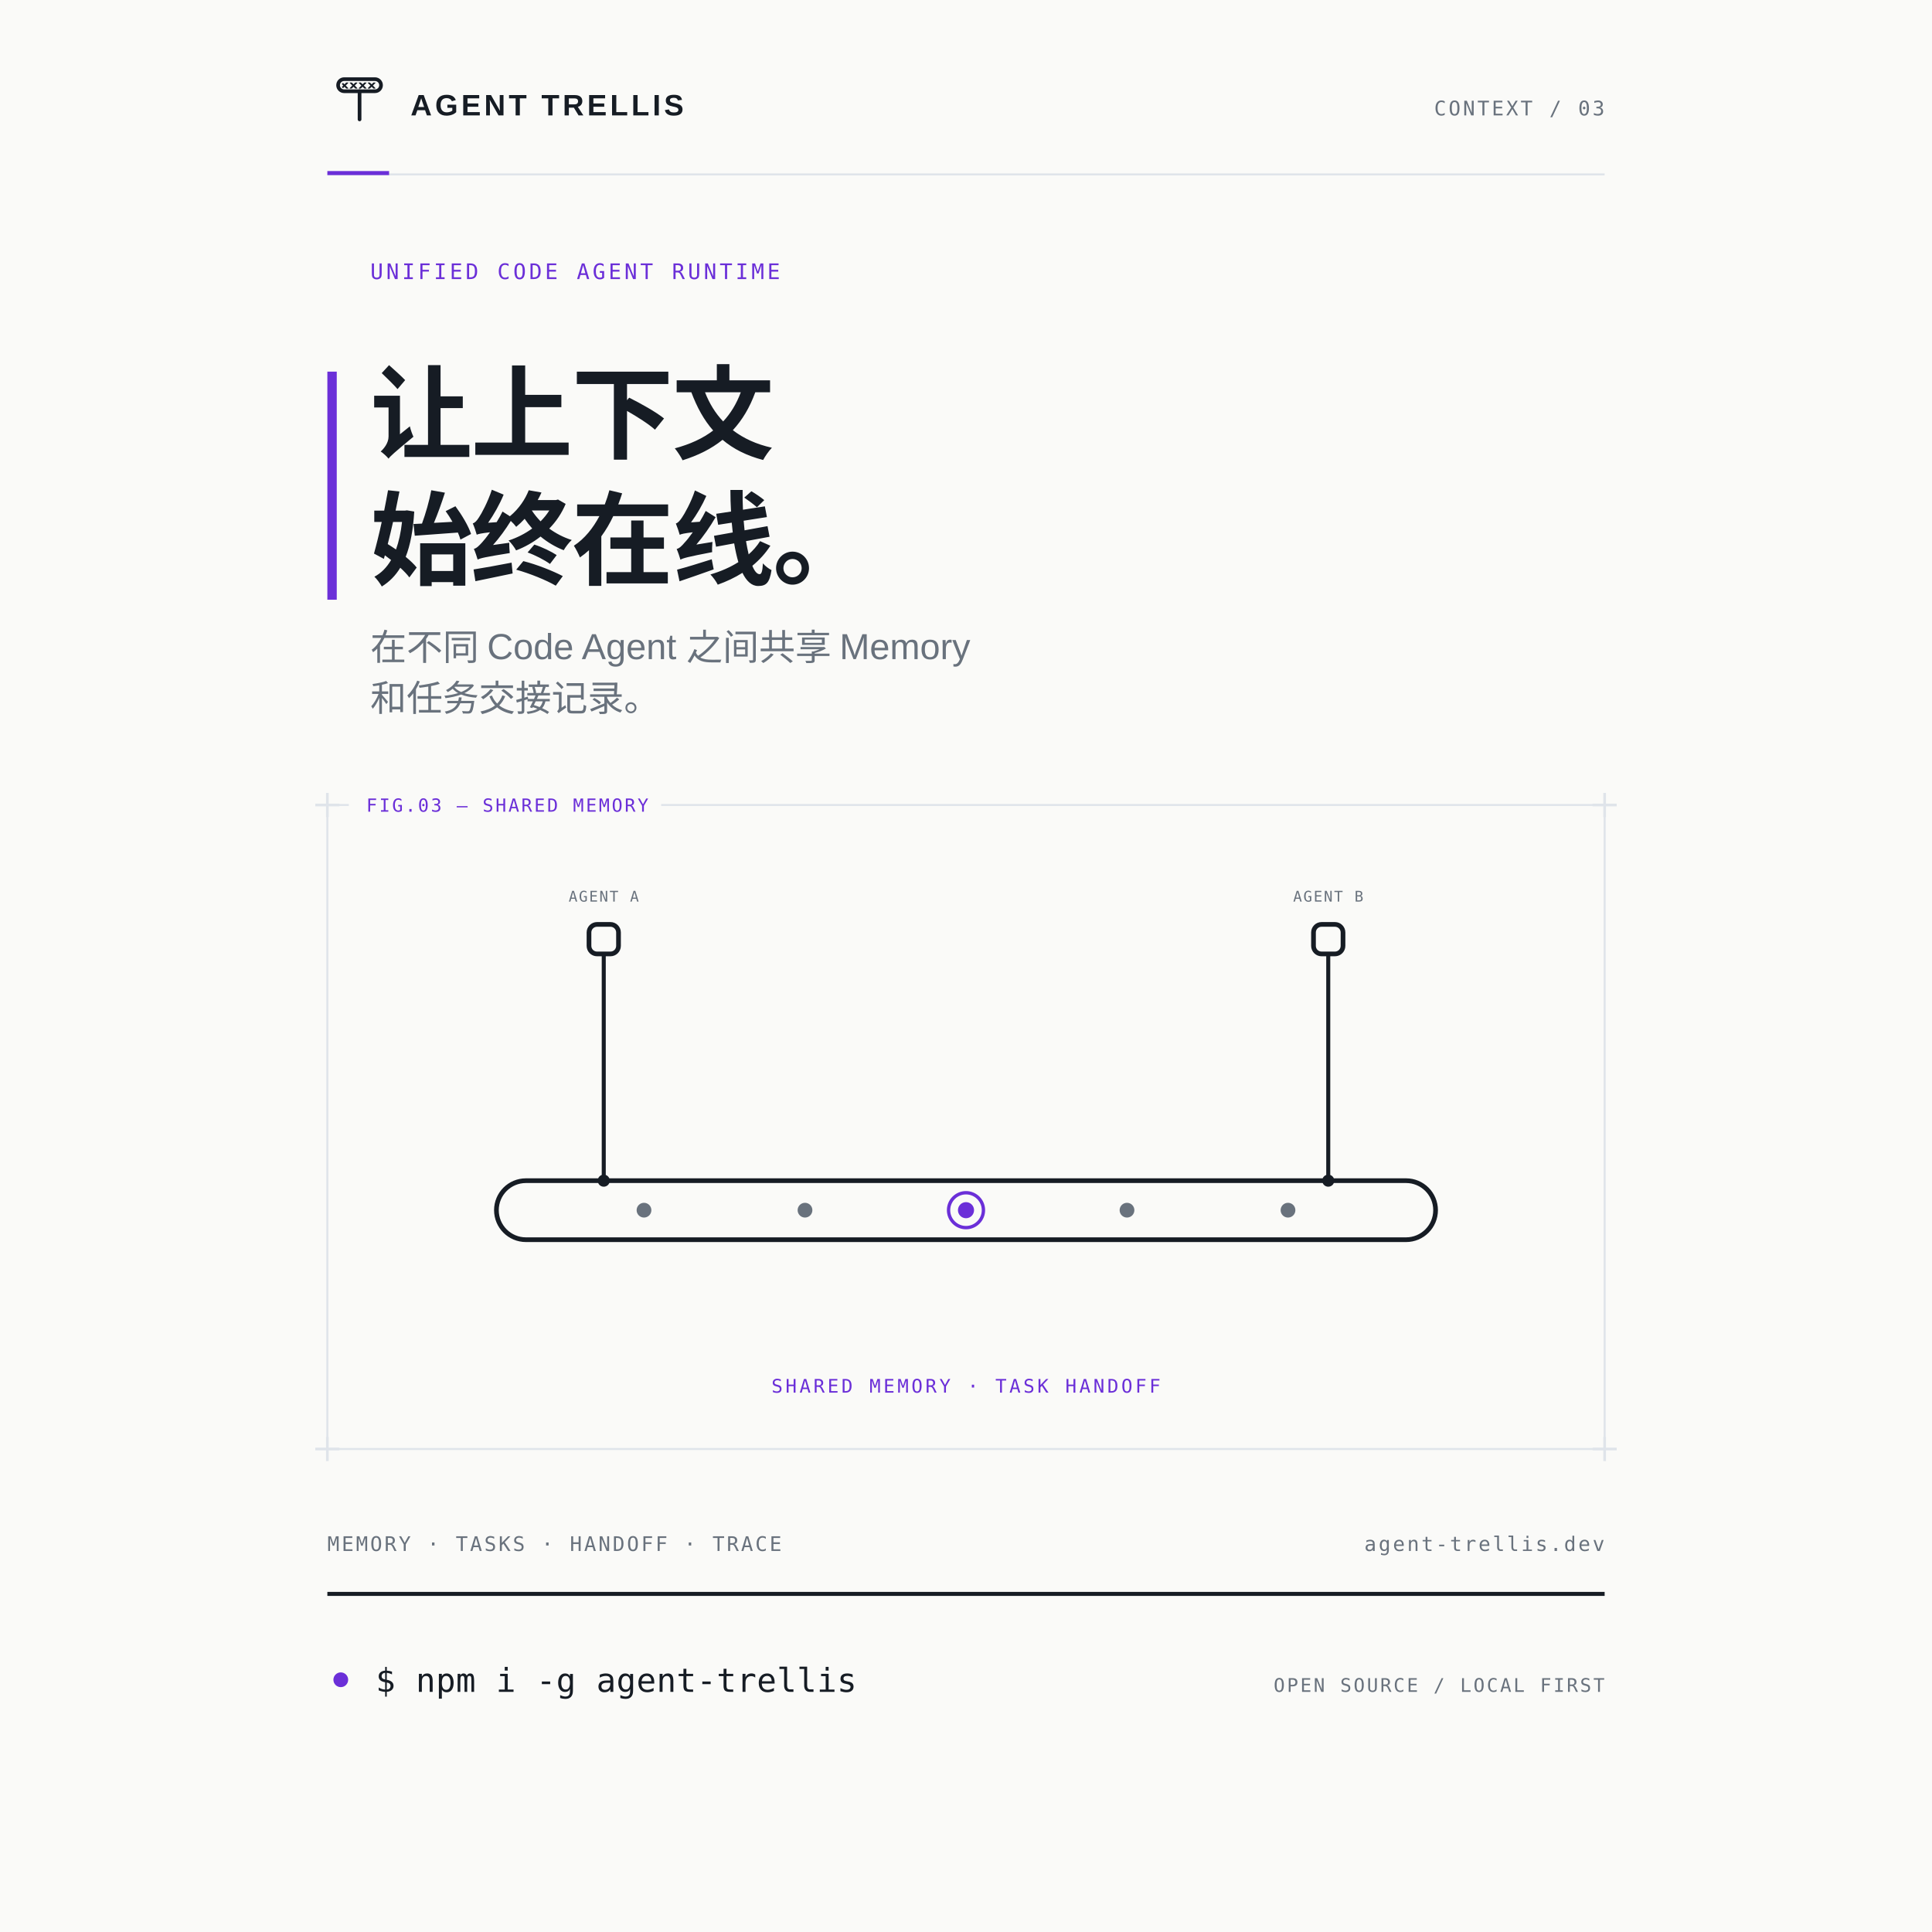
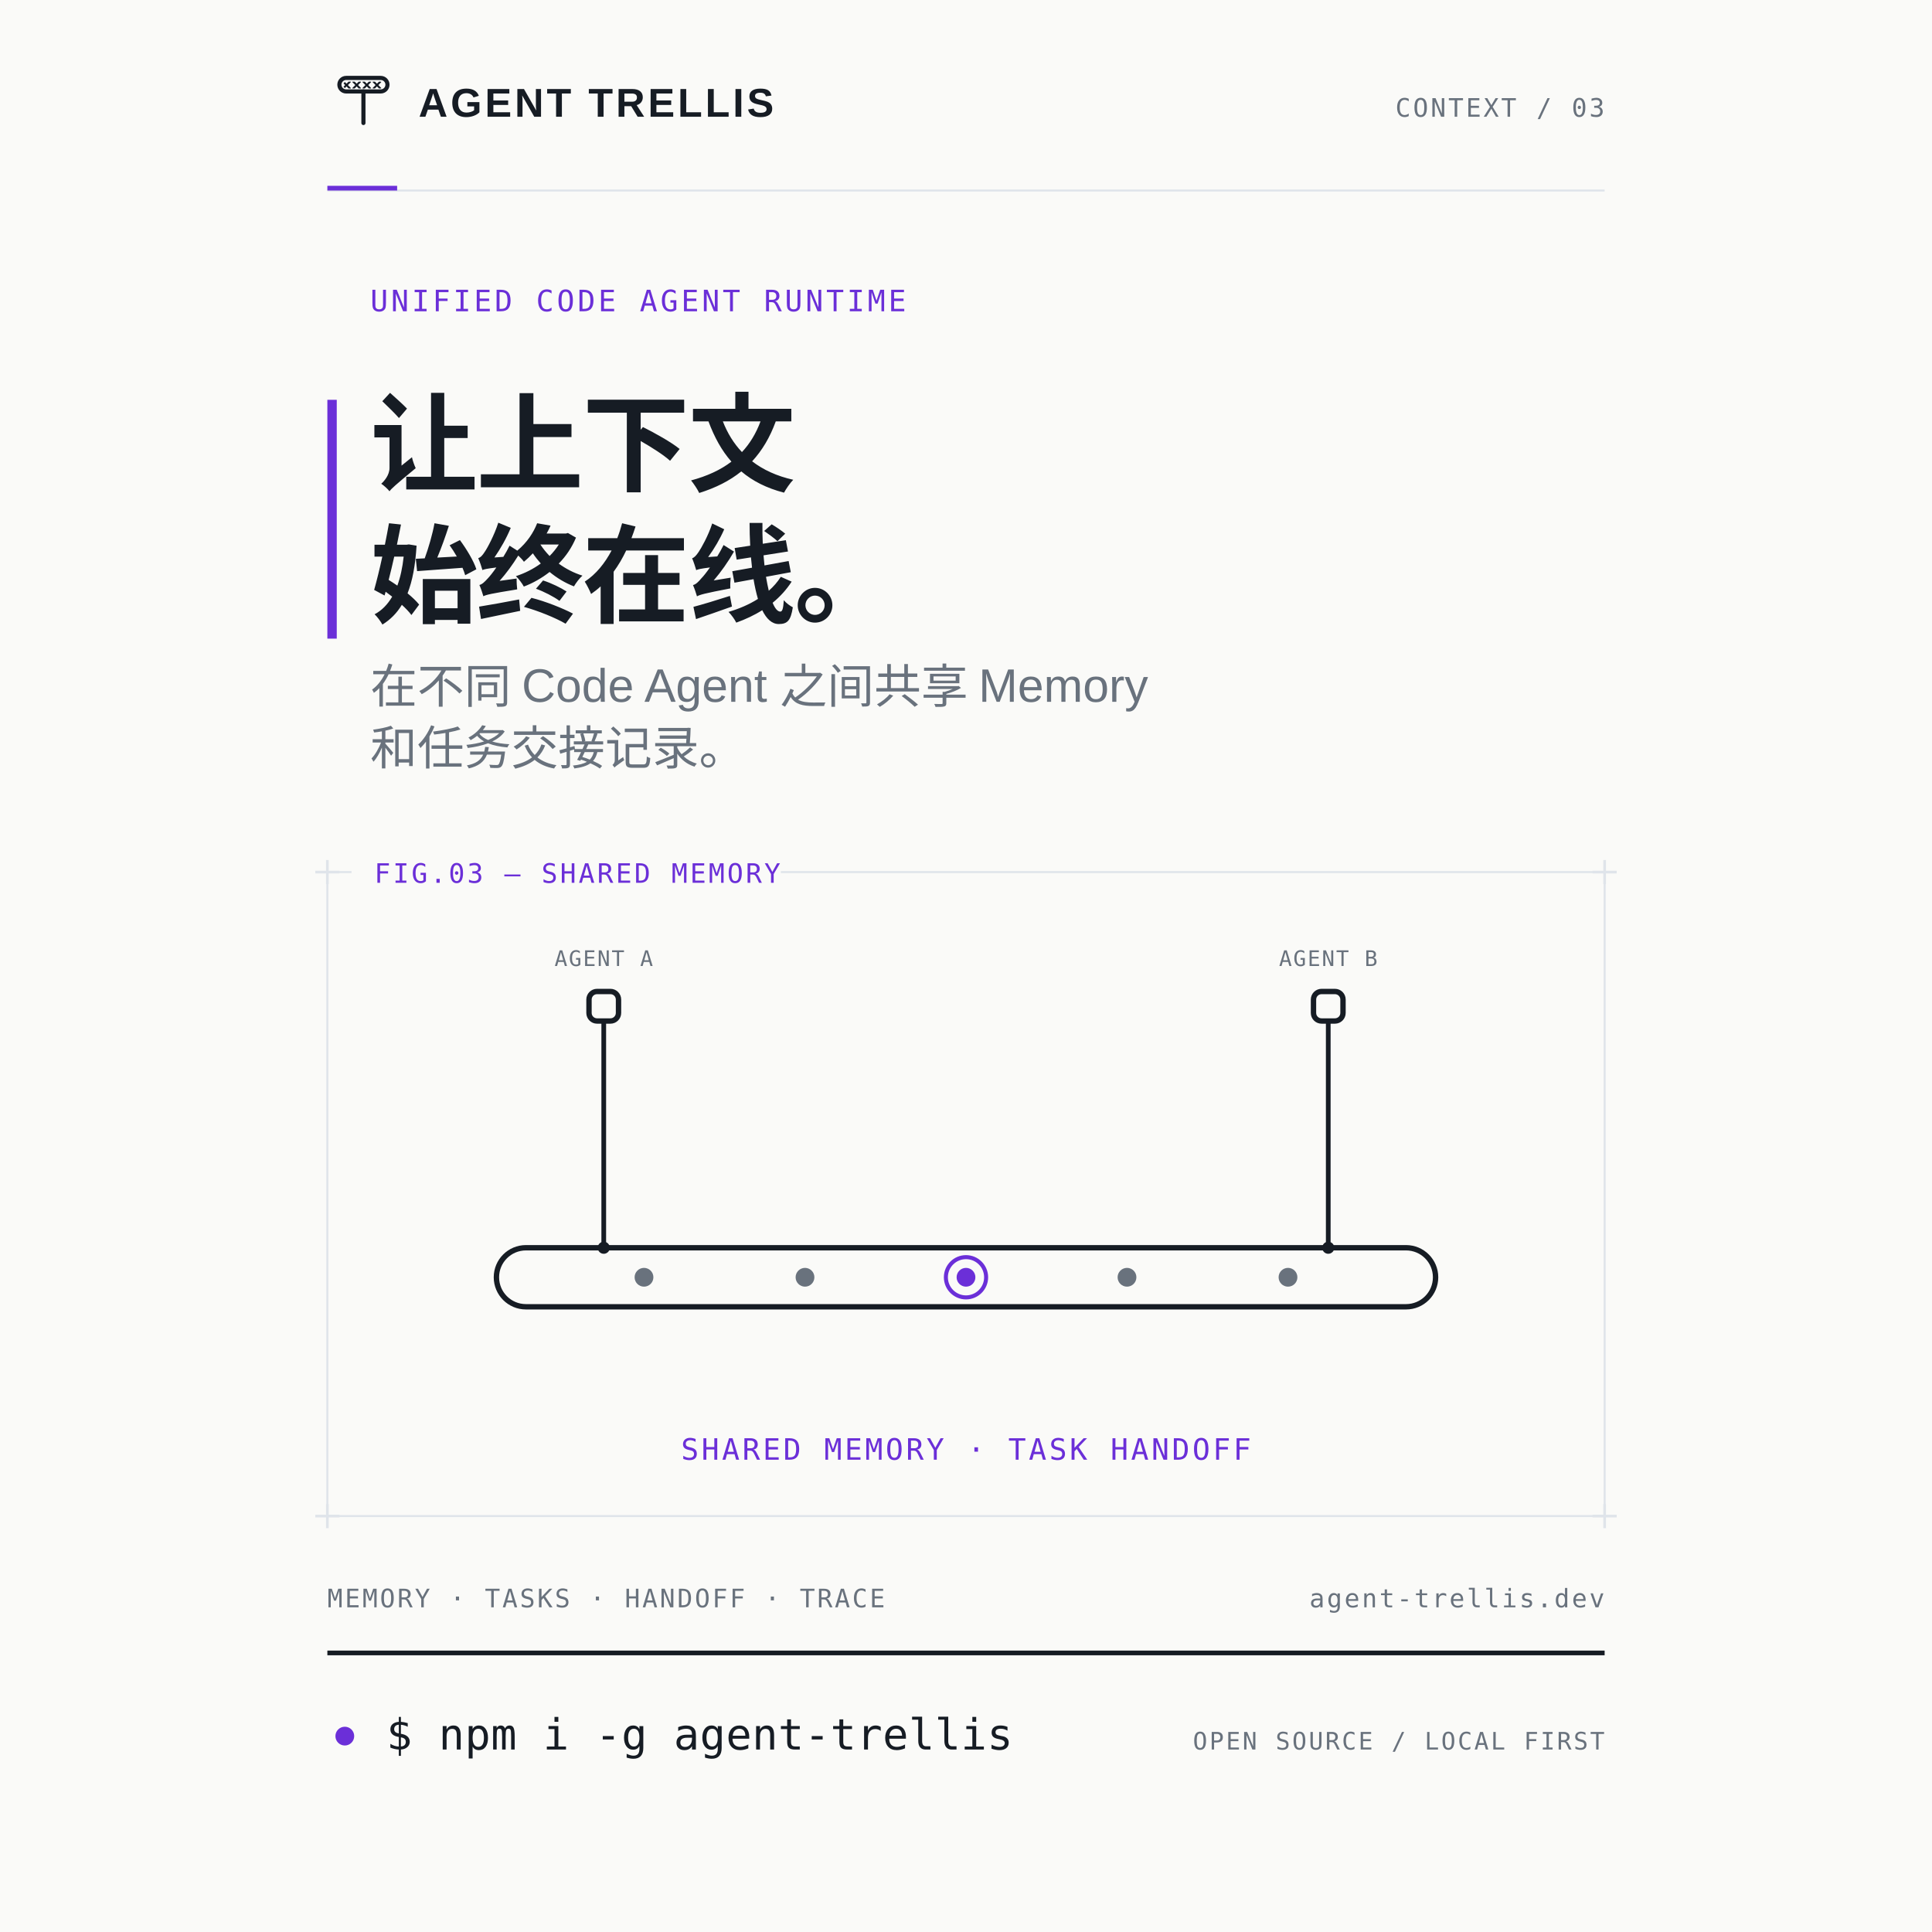
<svg xmlns="http://www.w3.org/2000/svg" width="1440" height="1440" viewBox="0 0 1440 1440">
  <rect width="1440" height="1440" fill="#fafaf8" />
  <g transform="translate(180 0)">
-     <g transform="translate(64 50) scale(0.5)" fill="none" stroke="#161c24" stroke-linecap="round">
+     <g transform="translate(64 48) scale(0.56)" fill="none" stroke="#161c24" stroke-linecap="round">
      <defs>
-         <clipPath id="v3-beam-64-50">
+         <clipPath id="v3-beam-64-48">
          <rect x="21" y="23" width="54" height="9" rx="4.5" />
        </clipPath>
      </defs>
      <rect x="16" y="18" width="64" height="18" rx="9" stroke-width="5.5" />
-       <g stroke-width="2.6" clip-path="url(#v3-beam-64-50)">
+       <g stroke-width="2.6" clip-path="url(#v3-beam-64-48)">
        <path d="M-60 32 L-51 23" />
        <path d="M-60 23 L-51 32" />
        <path d="M-46.5 32 L-37.5 23" />
        <path d="M-46.5 23 L-37.5 32" />
        <path d="M-33 32 L-24 23" />
        <path d="M-33 23 L-24 32" />
        <path d="M-19.5 32 L-10.5 23" />
        <path d="M-19.5 23 L-10.5 32" />
        <path d="M-6 32 L3 23" />
        <path d="M-6 23 L3 32" />
        <path d="M7.5 32 L16.5 23" />
        <path d="M7.5 23 L16.5 32" />
        <path d="M21 32 L30 23" />
        <path d="M21 23 L30 32" />
        <path d="M34.5 32 L43.5 23" />
        <path d="M34.5 23 L43.5 32" />
        <path d="M48 32 L57 23" />
        <path d="M48 23 L57 32" />
        <path d="M61.5 32 L70.5 23" />
        <path d="M61.5 23 L70.5 32" />
        <path d="M75 32 L84 23" />
        <path d="M75 23 L84 32" />
        <path d="M88.5 32 L97.5 23" />
        <path d="M88.5 23 L97.5 32" />
        <path d="M102 32 L111 23" />
        <path d="M102 23 L111 32" />
      </g>
      <path d="M48 36 V78" stroke-width="5.5" />
    </g>
-     <text x="126" y="86" text-anchor="start" font-family="Helvetica Neue, PingFang SC, Arial, sans-serif" font-size="22" font-weight="700" letter-spacing="2.4" fill="#161c24">AGENT TRELLIS</text>
-     <text x="1016" y="86" text-anchor="end" font-family="Menlo, SFMono-Regular, monospace" font-size="15" font-weight="400" letter-spacing="1.7" fill="#69727d">CONTEXT / 03</text>
-     <path d="M64 130 H1016" stroke="#dfe4ea" stroke-width="1.5" />
-     <rect x="64" y="127.5" width="46" height="3" fill="#6b2fd8" />
-     <text x="96" y="208" text-anchor="start" font-family="Menlo, SFMono-Regular, monospace" font-size="16" font-weight="400" letter-spacing="2.2" fill="#6b2fd8">UNIFIED CODE AGENT RUNTIME</text>
-     <rect x="64" y="277" width="7" height="170" fill="#6b2fd8" />
-     <text x="96" y="336" text-anchor="start" font-family="Helvetica Neue, PingFang SC, Arial, sans-serif" font-size="76" font-weight="800" letter-spacing="-1" fill="#161c24">让上下文</text>
-     <text x="96" y="430" text-anchor="start" font-family="Helvetica Neue, PingFang SC, Arial, sans-serif" font-size="76" font-weight="800" letter-spacing="-1" fill="#161c24">始终在线。</text>
-     <text x="96" y="492" text-anchor="start" font-family="Helvetica Neue, PingFang SC, Arial, sans-serif" font-size="27" font-weight="450" letter-spacing="0" fill="#69727d">在不同 Code Agent 之间共享 Memory</text>
-     <text x="96" y="530" text-anchor="start" font-family="Helvetica Neue, PingFang SC, Arial, sans-serif" font-size="27" font-weight="450" letter-spacing="0" fill="#69727d">和任务交接记录。</text>
+     <text x="132" y="87" text-anchor="start" font-family="Helvetica Neue, PingFang SC, Arial, sans-serif" font-size="30" font-weight="700" letter-spacing="2.2" fill="#161c24">AGENT TRELLIS</text>
+     <text x="1016" y="87" text-anchor="end" font-family="Menlo, SFMono-Regular, monospace" font-size="19" font-weight="400" letter-spacing="1.7" fill="#69727d">CONTEXT / 03</text>
+     <path d="M64 142 H1016" stroke="#dfe4ea" stroke-width="1.5" />
+     <rect x="64" y="138.5" width="52" height="3.5" fill="#6b2fd8" />
+     <text x="96" y="232" text-anchor="start" font-family="Menlo, SFMono-Regular, monospace" font-size="22" font-weight="400" letter-spacing="2.2" fill="#6b2fd8">UNIFIED CODE AGENT RUNTIME</text>
+     <rect x="64" y="298" width="7" height="178" fill="#6b2fd8" />
+     <text x="96" y="360" text-anchor="start" font-family="Helvetica Neue, PingFang SC, Arial, sans-serif" font-size="80" font-weight="800" letter-spacing="-1" fill="#161c24">让上下文</text>
+     <text x="96" y="458" text-anchor="start" font-family="Helvetica Neue, PingFang SC, Arial, sans-serif" font-size="80" font-weight="800" letter-spacing="-1" fill="#161c24">始终在线。</text>
+     <text x="96" y="524" text-anchor="start" font-family="Helvetica Neue, PingFang SC, Arial, sans-serif" font-size="35" font-weight="450" letter-spacing="0" fill="#69727d">在不同 Code Agent 之间共享 Memory</text>
+     <text x="96" y="570" text-anchor="start" font-family="Helvetica Neue, PingFang SC, Arial, sans-serif" font-size="35" font-weight="450" letter-spacing="0" fill="#69727d">和任务交接记录。</text>
    <g>
-       <rect x="64" y="600" width="952" height="480" fill="none" stroke="#dfe4ea" stroke-width="1.5" />
-       <path d="M55 600 H73 M64 591 V609" fill="none" stroke="#dfe4ea" stroke-width="2" />
-       <path d="M1007 600 H1025 M1016 591 V609" fill="none" stroke="#dfe4ea" stroke-width="2" />
-       <path d="M55 1080 H73 M64 1071 V1089" fill="none" stroke="#dfe4ea" stroke-width="2" />
-       <path d="M1007 1080 H1025 M1016 1071 V1089" fill="none" stroke="#dfe4ea" stroke-width="2" />
-       <rect x="80" y="584" width="232.8" height="32" fill="#fafaf8" />
-       <text x="93" y="605" text-anchor="start" font-family="Menlo, SFMono-Regular, monospace" font-size="13.5" font-weight="400" letter-spacing="1.5" fill="#6b2fd8">FIG.03 — SHARED MEMORY</text>
+       <rect x="64" y="650" width="952" height="480" fill="none" stroke="#dfe4ea" stroke-width="1.5" />
+       <path d="M55 650 H73 M64 641 V659" fill="none" stroke="#dfe4ea" stroke-width="2" />
+       <path d="M1007 650 H1025 M1016 641 V659" fill="none" stroke="#dfe4ea" stroke-width="2" />
+       <path d="M55 1130 H73 M64 1121 V1139" fill="none" stroke="#dfe4ea" stroke-width="2" />
+       <path d="M1007 1130 H1025 M1016 1121 V1139" fill="none" stroke="#dfe4ea" stroke-width="2" />
+       <rect x="82" y="628" width="320" height="44" fill="#fafaf8" />
+       <text x="99" y="658" text-anchor="start" font-family="Menlo, SFMono-Regular, monospace" font-size="20" font-weight="400" letter-spacing="1.8" fill="#6b2fd8">FIG.03 — SHARED MEMORY</text>
    </g>
-     <g>
-       <rect x="259" y="689" width="22" height="22" rx="6" fill="none" stroke="#161c24" stroke-width="3.5" />
-       <rect x="799" y="689" width="22" height="22" rx="6" fill="none" stroke="#161c24" stroke-width="3.5" />
-       <text x="270" y="672" text-anchor="middle" font-family="Menlo, SFMono-Regular, monospace" font-size="11" font-weight="400" letter-spacing="1" fill="#69727d">AGENT A</text>
-       <text x="810" y="672" text-anchor="middle" font-family="Menlo, SFMono-Regular, monospace" font-size="11" font-weight="400" letter-spacing="1" fill="#69727d">AGENT B</text>
-       <path d="M270 711 V880 M810 711 V880" fill="none" stroke="#161c24" stroke-width="3" />
-       <circle cx="270" cy="880" r="4.5" fill="#161c24" />
-       <circle cx="810" cy="880" r="4.5" fill="#161c24" />
-       <rect x="190" y="880" width="700" height="44" rx="22" fill="none" stroke="#161c24" stroke-width="3.5" />
-       <g fill="#69727d">
-         <circle cx="300" cy="902" r="5.5" />
-         <circle cx="420" cy="902" r="5.5" />
-         <circle cx="660" cy="902" r="5.5" />
-         <circle cx="780" cy="902" r="5.5" />
+     <g transform="translate(0 50)">
+       <g>
+         <rect x="259" y="689" width="22" height="22" rx="6" fill="none" stroke="#161c24" stroke-width="4" />
+         <rect x="799" y="689" width="22" height="22" rx="6" fill="none" stroke="#161c24" stroke-width="4" />
+         <text x="270" y="670" text-anchor="middle" font-family="Menlo, SFMono-Regular, monospace" font-size="16" font-weight="400" letter-spacing="1" fill="#69727d">AGENT A</text>
+         <text x="810" y="670" text-anchor="middle" font-family="Menlo, SFMono-Regular, monospace" font-size="16" font-weight="400" letter-spacing="1" fill="#69727d">AGENT B</text>
+         <path d="M270 711 V880 M810 711 V880" fill="none" stroke="#161c24" stroke-width="3.5" />
+         <circle cx="270" cy="880" r="4.5" fill="#161c24" />
+         <circle cx="810" cy="880" r="4.5" fill="#161c24" />
+         <rect x="190" y="880" width="700" height="44" rx="22" fill="none" stroke="#161c24" stroke-width="4" />
+         <g fill="#69727d">
+           <circle cx="300" cy="902" r="7" />
+           <circle cx="420" cy="902" r="7" />
+           <circle cx="660" cy="902" r="7" />
+           <circle cx="780" cy="902" r="7" />
+         </g>
+         <circle cx="540" cy="902" r="15" fill="none" stroke="#6b2fd8" stroke-width="3" />
+         <circle cx="540" cy="902" r="7" fill="#6b2fd8" />
      </g>
-       <circle cx="540" cy="902" r="13" fill="none" stroke="#6b2fd8" stroke-width="2.5" />
-       <circle cx="540" cy="902" r="6" fill="#6b2fd8" />
    </g>
-     <text x="540" y="1038" text-anchor="middle" font-family="Menlo, SFMono-Regular, monospace" font-size="14" font-weight="400" letter-spacing="2" fill="#6b2fd8">SHARED MEMORY · TASK HANDOFF</text>
-     <text x="64" y="1156" text-anchor="start" font-family="Menlo, SFMono-Regular, monospace" font-size="15" font-weight="400" letter-spacing="1.6" fill="#69727d">MEMORY · TASKS · HANDOFF · TRACE</text>
-     <text x="1016" y="1156" text-anchor="end" font-family="Menlo, SFMono-Regular, monospace" font-size="15" font-weight="400" letter-spacing="1.6" fill="#69727d">agent-trellis.dev</text>
-     <path d="M64 1188 H1016" stroke="#161c24" stroke-width="3" />
-     <circle cx="74" cy="1252" r="5.5" fill="#6b2fd8" />
-     <text x="100" y="1261" text-anchor="start" font-family="Menlo, SFMono-Regular, monospace" font-size="24.5" font-weight="500" letter-spacing="0.2" fill="#161c24">$ npm i -g agent-trellis</text>
-     <text x="1016" y="1261" text-anchor="end" font-family="Menlo, SFMono-Regular, monospace" font-size="14" font-weight="400" letter-spacing="1.5" fill="#69727d">OPEN SOURCE / LOCAL FIRST</text>
+     <text x="540" y="1088" text-anchor="middle" font-family="Menlo, SFMono-Regular, monospace" font-size="22" font-weight="400" letter-spacing="2" fill="#6b2fd8">SHARED MEMORY · TASK HANDOFF</text>
+     <text x="64" y="1198" text-anchor="start" font-family="Menlo, SFMono-Regular, monospace" font-size="19" font-weight="400" letter-spacing="1.6" fill="#69727d">MEMORY · TASKS · HANDOFF · TRACE</text>
+     <text x="1016" y="1198" text-anchor="end" font-family="Menlo, SFMono-Regular, monospace" font-size="19" font-weight="400" letter-spacing="1.6" fill="#69727d">agent-trellis.dev</text>
+     <path d="M64 1232 H1016" stroke="#161c24" stroke-width="3.5" />
+     <circle cx="77" cy="1294" r="7" fill="#6b2fd8" />
+     <text x="108" y="1304" text-anchor="start" font-family="Menlo, SFMono-Regular, monospace" font-size="32" font-weight="500" letter-spacing="0.2" fill="#161c24">$ npm i -g agent-trellis</text>
+     <text x="1016" y="1304" text-anchor="end" font-family="Menlo, SFMono-Regular, monospace" font-size="18" font-weight="400" letter-spacing="1.5" fill="#69727d">OPEN SOURCE / LOCAL FIRST</text>
  </g>
</svg>
